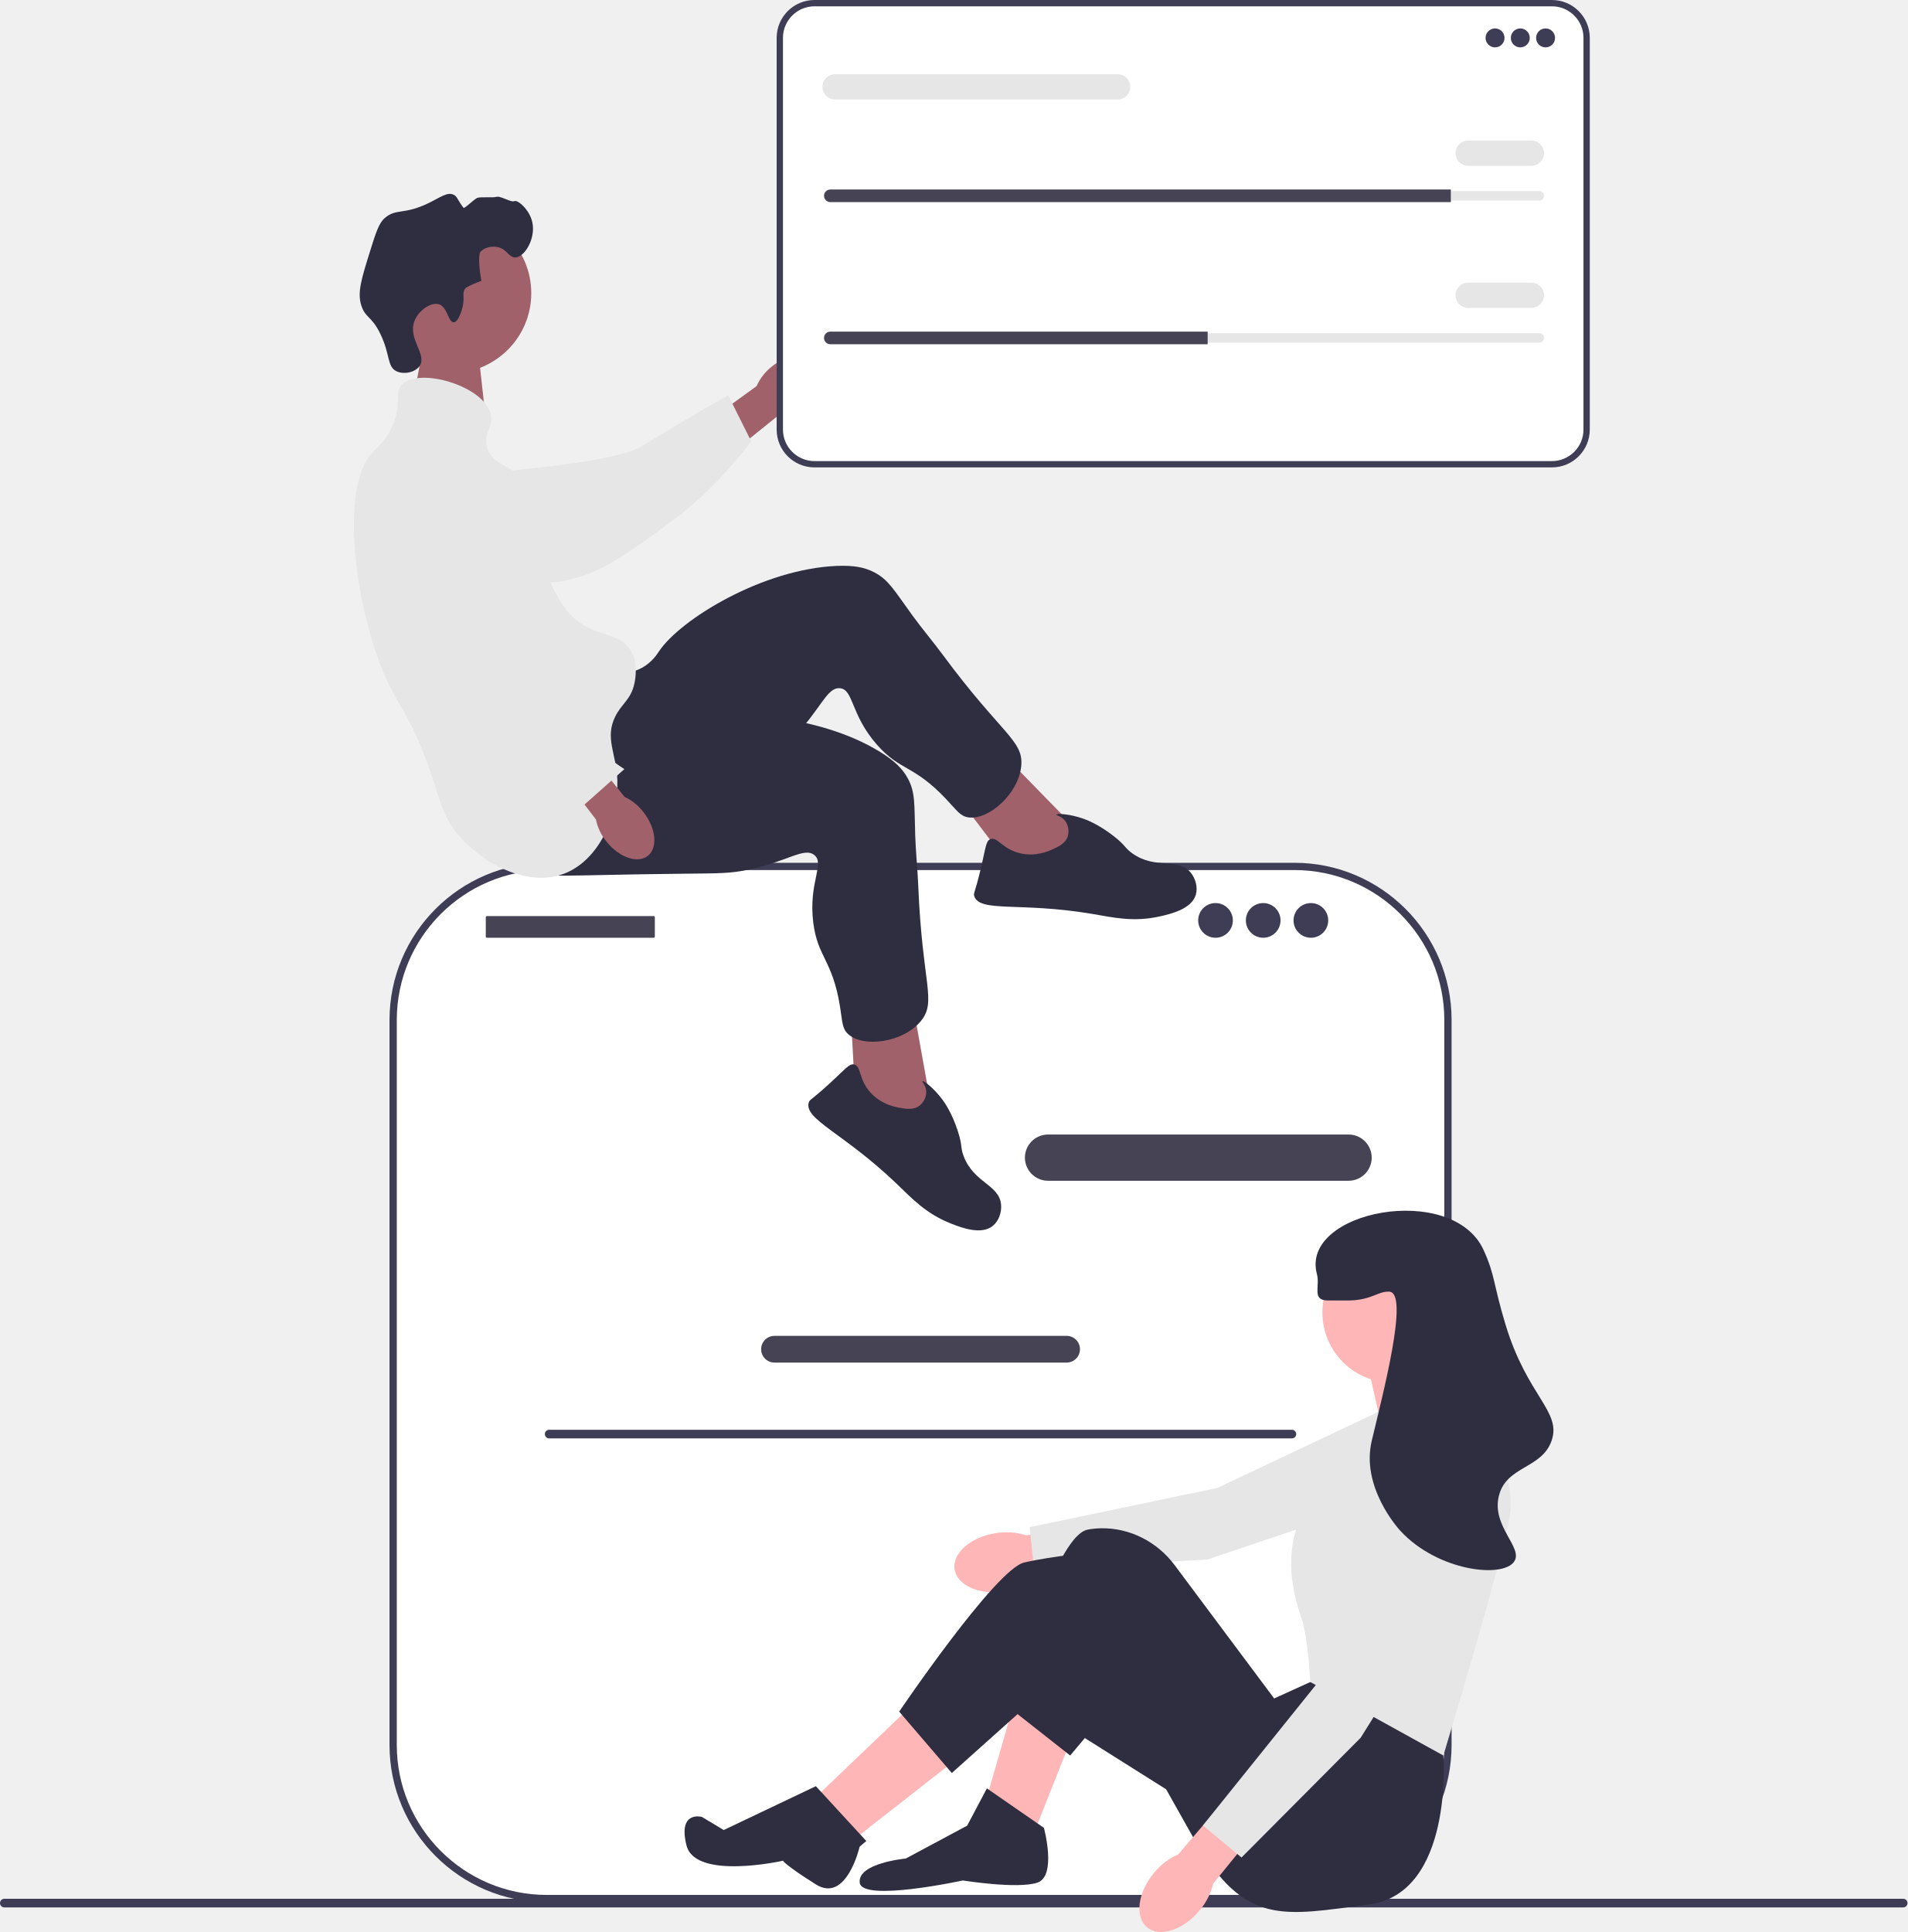
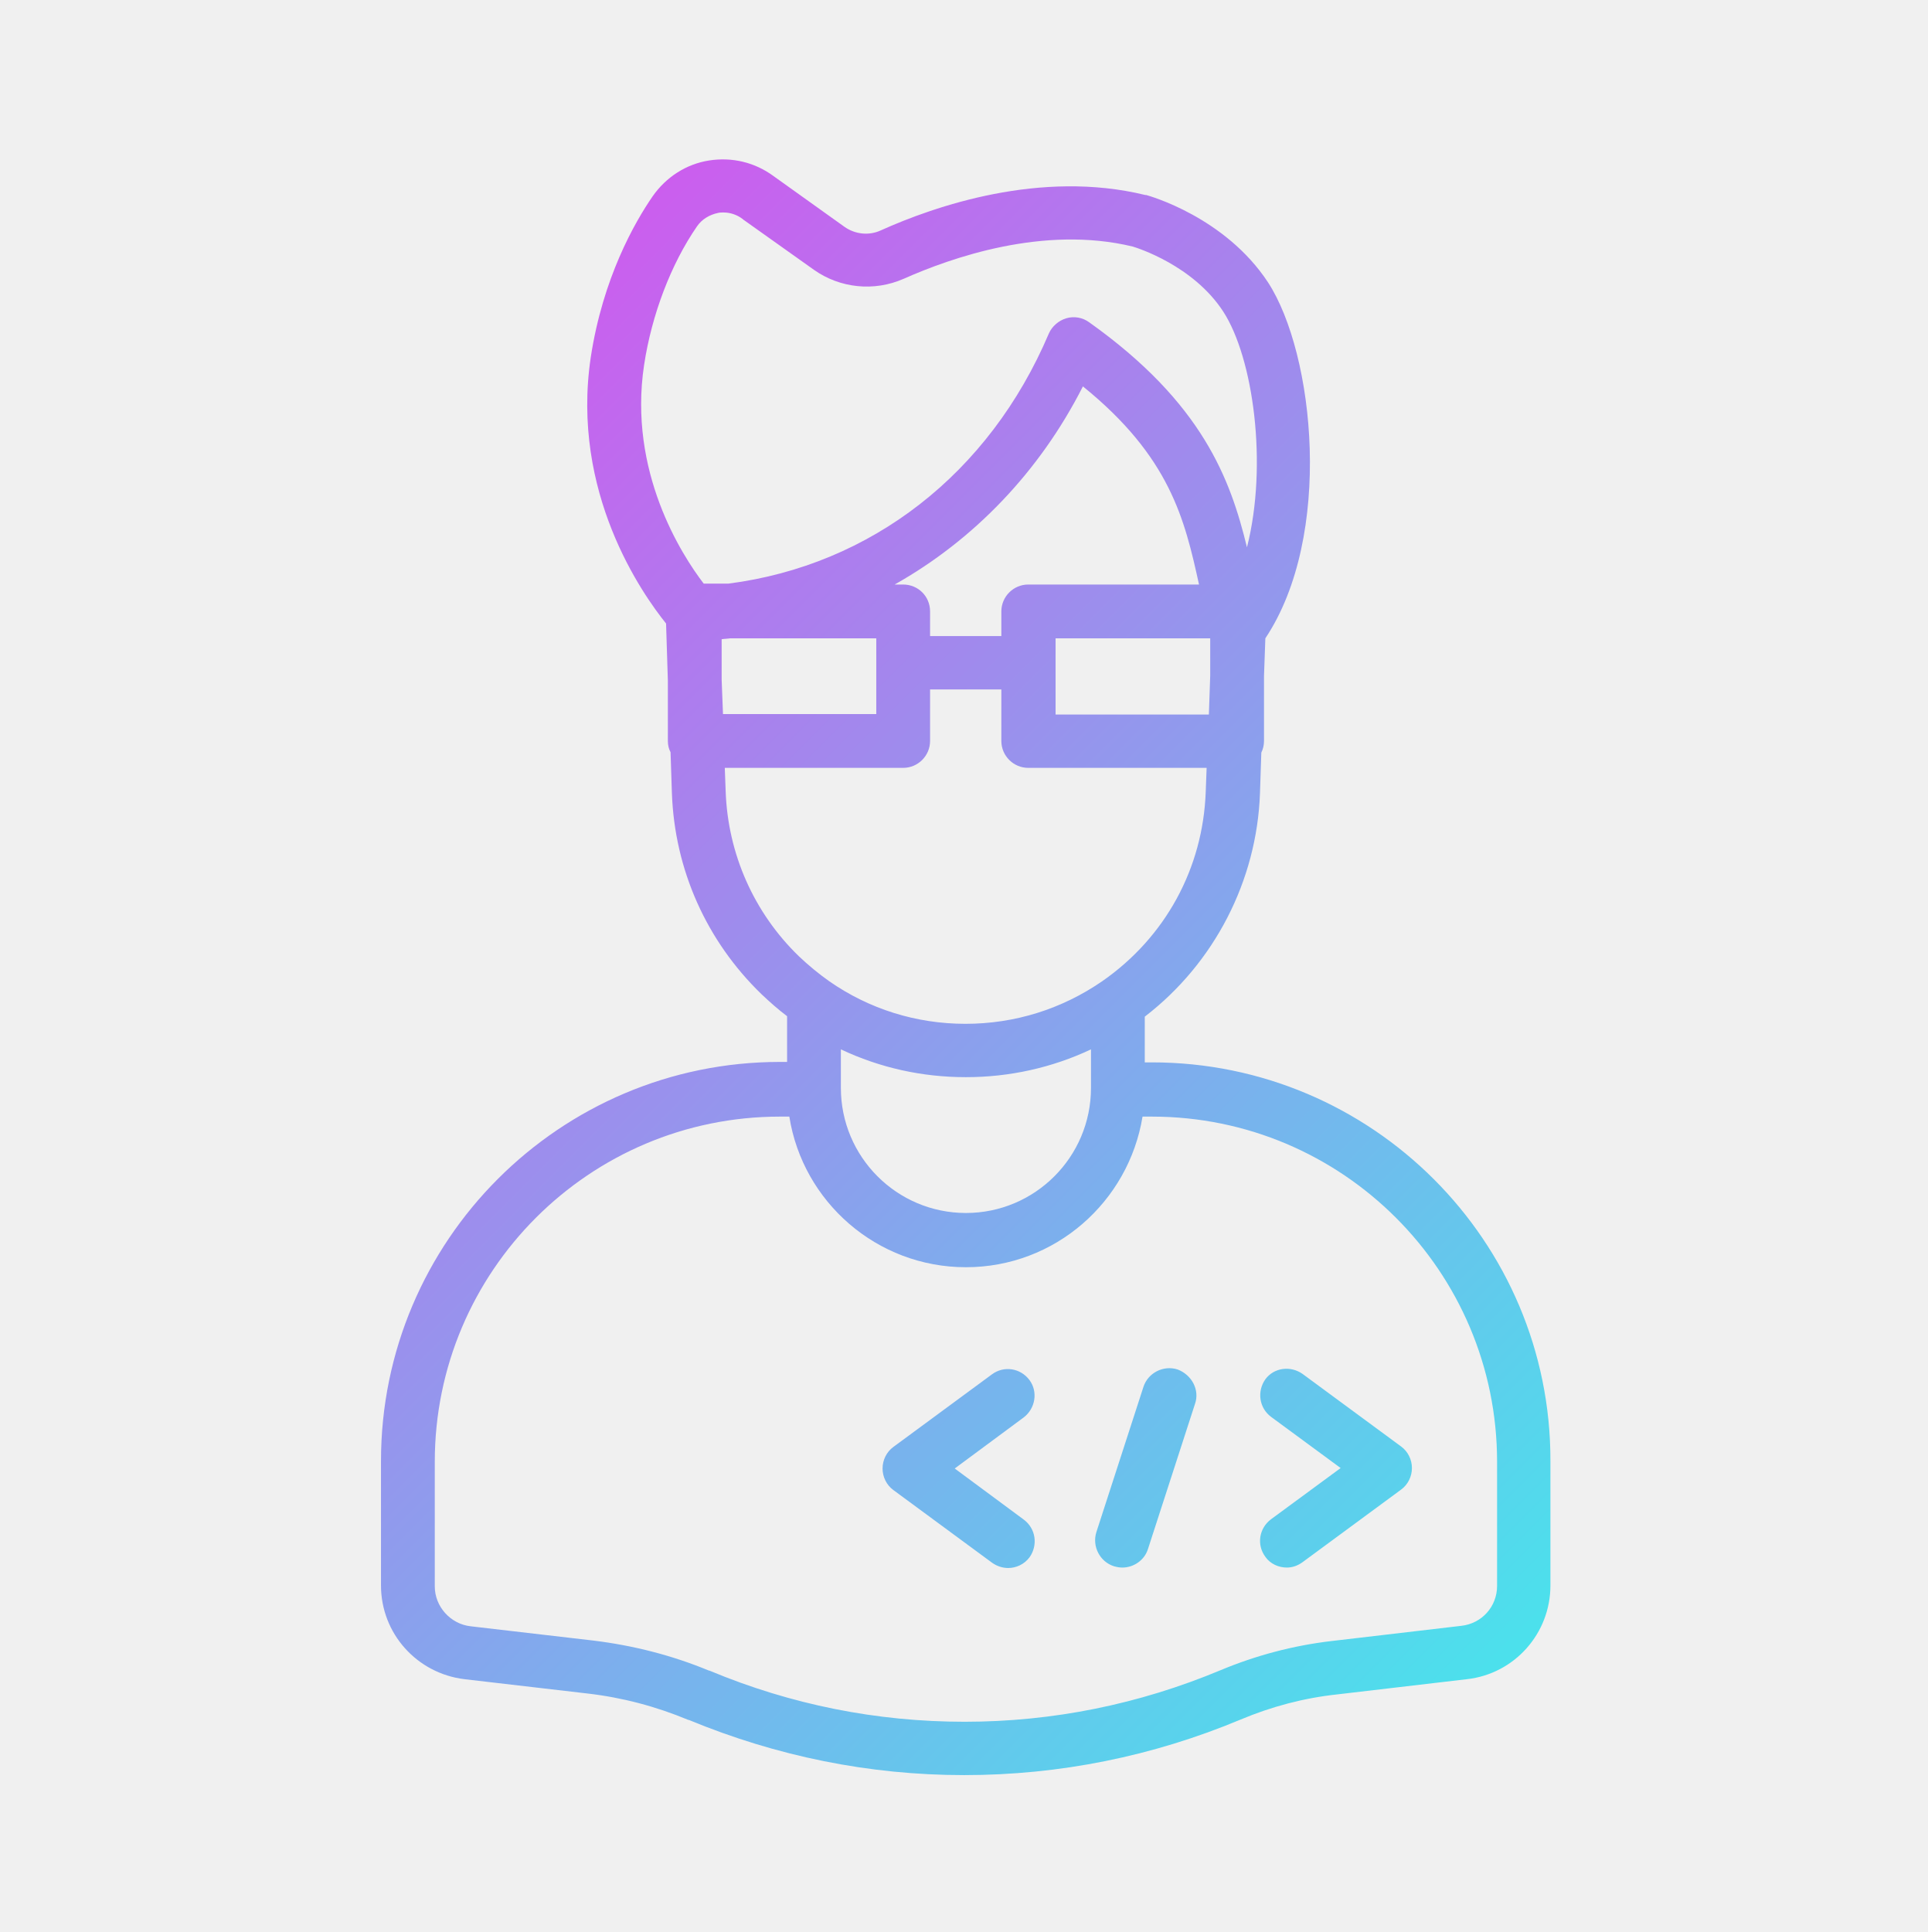
- <svg xmlns="http://www.w3.org/2000/svg" width="524.67" height="531.397" viewBox="0 0 524.67 531.397">
-   <polygon points="117.675 88.744 113.675 109.744 133.618 115.366 131.14 92.946 117.675 88.744" fill="#a0616a" />
-   <path d="M0,523.445c0,.66,.53,1.19,1.19,1.19H523.48c.66,0,1.19-.53,1.19-1.19,0-.66-.53-1.19-1.19-1.19H1.19c-.66,0-1.19,.53-1.19,1.19Z" fill="#3f3d56" />
-   <g>
-     <path d="M356.038,238.309H150.369c-23.323,0-42.23,18.907-42.23,42.23v199.433c0,23.323,18.907,42.23,42.23,42.23h205.669c23.323,0,42.23-18.907,42.23-42.23v-199.433c0-23.323-18.907-42.23-42.23-42.23v0Z" fill="#fff" />
-     <path d="M356.038,523.201H150.369c-23.837,0-43.23-19.393-43.23-43.229v-199.433c0-23.837,19.393-43.23,43.23-43.23h205.669c23.837,0,43.23,19.393,43.23,43.23v199.433c0,23.837-19.393,43.229-43.23,43.229h-0ZM150.369,239.309c-22.734,0-41.23,18.496-41.23,41.23v199.433c0,22.734,18.496,41.229,41.23,41.229h205.669c22.734,0,41.23-18.495,41.23-41.229v-199.433c0-22.734-18.496-41.23-41.23-41.23H150.369v-0Z" fill="#3f3d56" />
-     <path d="M370.936,324.77h-82.668c-3.506,0-6.359-2.853-6.359-6.359s2.853-6.359,6.359-6.359h82.668c3.506,0,6.359,2.853,6.359,6.359s-2.853,6.359-6.359,6.359h0Z" fill="#464454" />
-     <path d="M293.382,374.777h-80.357c-2.026,0-3.674-1.648-3.674-3.674s1.648-3.674,3.674-3.674h80.357c2.026,0,3.674,1.648,3.674,3.674s-1.648,3.674-3.674,3.674v0Z" fill="#464454" />
-     <rect x="133.618" y="251.967" width="46.498" height="5.961" rx=".31" ry=".31" fill="#464454" />
-     <circle cx="334.336" cy="253.159" r="4.769" fill="#3f3d56" />
-     <circle cx="347.451" cy="253.159" r="4.769" fill="#3f3d56" />
-     <circle cx="360.566" cy="253.159" r="4.769" fill="#3f3d56" />
-     <path d="M149.868,394.445c0,.66,.53,1.19,1.19,1.19h204.29c.66,0,1.19-.53,1.19-1.19,0-.66-.53-1.19-1.19-1.19H151.058c-.66,0-1.19,.53-1.19,1.19Z" fill="#3f3d56" />
-   </g>
-   <g>
-     <path id="uuid-d0b76542-8f08-4363-846d-0cc3b89caf22-169" d="M212.173,100.917c4.349-3.594,9.729-4.263,12.015-1.494,2.287,2.768,.614,7.924-3.737,11.519-1.718,1.46-3.761,2.487-5.958,2.995l-18.62,14.994-6.85-8.888,19.083-13.838c.914-2.062,2.308-3.875,4.066-5.288h-0Z" fill="#a0616a" />
-     <path d="M104.553,134.747c-.009-.663-.003-6.447,4.279-10.103,4.919-4.199,11.86-2.5,14.294-1.904,5.624,1.377,6.085,3.79,11.366,6.268,9.88,4.637-2.499,2.264,3.38,.777,2.035-.515,31.312-2.545,38.6-7.031,14.174-8.724,23.831-14.013,23.831-14.013l6.313,12.626s-9.129,12.694-21.977,22.097c-13.179,9.646-19.769,14.469-29.783,16.332-.862,.16-22.072,3.782-39.155-8.981-3.897-2.911-11.036-8.245-11.147-16.07v0Z" fill="#e6e6e6" />
-     <circle cx="124.136" cy="80.643" r="21.993" fill="#a0616a" />
-     <g>
-       <polygon points="296.375 228.398 273.725 205.213 262.034 217.409 278.908 239.639 295.646 241.553 296.375 228.398" fill="#a0616a" />
-       <path d="M167.046,184.922c1.325,.11,5.535,.953,9.558-1.26,2.746-1.511,4.155-3.757,4.63-4.472,5.901-8.863,28.552-22.684,48.881-23.535,4.604-.193,7.634,.341,10.388,1.776,3.905,2.036,5.464,4.952,10.42,11.783,2.711,3.737,5.71,7.257,8.454,10.97,16.062,21.736,22.151,23.443,21.529,30.411-.69,7.732-9.029,15.067-14.571,14.22-2.27-.347-3.149-1.925-6.181-5.12-8.891-9.368-12.57-7.637-18.9-14.812-7.391-8.377-6.423-15.323-10.279-15.591-3.576-.249-5.095,5.677-12.729,13.548-3.493,3.602-5.98,5.254-13.559,10.511-29.511,20.473-29.982,21.912-35.937,23.544-2.606,.714-21.1,5.785-27.688-2.284-10.31-12.627,14.046-50.682,25.983-49.69l0,0Z" fill="#2f2e41" />
-       <path d="M289.45,233.637c1.666-.748,3.614-1.623,4.24-3.634,.424-1.361,.18-3.039-.697-4.198-1.011-1.338-2.508-1.514-2.448-1.751,.092-.36,3.632-.22,7.517,1.154,.733,.259,4.055,1.473,8.28,4.772,3.385,2.643,2.93,3.173,5.053,4.697,6.516,4.678,12.628,.991,16.154,5.378,1.361,1.693,1.941,4.097,1.369,6.04-1.15,3.903-6.743,5.246-9.8,5.94-7.362,1.67-12.933,.307-18.752-.674-19.787-3.334-30.904-.298-32.392-4.881-.282-.868,.176-.794,1.702-7.16,1.506-6.284,1.456-8.01,2.739-8.513,1.93-.757,3.227,2.688,8.089,3.867,4.309,1.045,7.865-.552,8.944-1.036l-0-0Z" fill="#2f2e41" />
-     </g>
-     <g>
-       <polygon points="256.108 304.243 250.385 272.34 233.862 275.866 235.343 303.736 248.118 314.719 256.108 304.243" fill="#a0616a" />
-       <path d="M173.508,195.645c1.034,.835,4.044,3.897,8.617,4.325,3.121,.292,5.548-.776,6.342-1.1,9.86-4.02,36.364-2.737,53.662,7.974,3.917,2.426,6.125,4.569,7.598,7.303,2.088,3.877,1.741,7.166,2.006,15.601,.145,4.614,.65,9.211,.835,13.824,1.085,27.005,5.165,31.836,.737,37.253-4.913,6.01-15.932,7.397-20.042,3.584-1.683-1.561-1.524-3.361-2.239-7.707-2.097-12.744-6.112-13.378-7.321-22.869-1.411-11.082,3.29-16.286,.25-18.673-2.819-2.214-7.404,1.836-18.141,4.063-4.913,1.019-7.899,.989-17.122,1.084-35.915,.369-37.113,1.295-42.957-.698-2.557-.872-20.707-7.062-21.628-17.438-1.44-16.237,40.082-34.049,49.402-26.526l0-0Z" fill="#2f2e41" />
-       <path d="M247.436,304.689c1.798,.316,3.901,.687,5.549-.626,1.115-.888,1.855-2.414,1.781-3.865-.086-1.675-1.225-2.661-1.042-2.823,.279-.246,3.128,1.858,5.572,5.176,.461,.626,2.528,3.496,4.172,8.598,1.317,4.088,.643,4.27,1.543,6.723,2.765,7.53,9.893,7.911,10.347,13.521,.175,2.165-.694,4.48-2.26,5.767-3.143,2.584-8.525,.555-11.444-.588-7.029-2.752-10.874-7.009-15.138-11.087-14.5-13.87-25.404-17.6-24.062-22.228,.254-.876,.591-.558,5.429-4.969,4.775-4.354,5.703-5.81,7.046-5.506,2.023,.457,1.16,4.036,4.522,7.742,2.979,3.284,6.818,3.96,7.983,4.165h0Z" fill="#2f2e41" />
-     </g>
-     <path d="M127.135,84.847c.856-3.063-.219-4.179,.877-5.554,0-0,.441-.553,4.384-2.046h0c-1.163-6.75-.292-7.892-.292-7.892,1.004-1.316,3.015-1.634,4.384-1.461,2.896,.364,3.408,2.982,5.261,2.923,2.56-.081,5.63-5.205,4.677-9.646-.777-3.622-4.129-6.313-4.969-5.846-.833,.463-3.832-1.578-4.969-1.169-.777,.279-4.432-.092-5.261,.292-.905,.42-3.498,3.035-3.745,2.705-1.722-2.289-1.686-3.089-2.685-3.582-1.771-.874-3.696,.742-7.015,2.338-6.83,3.285-8.829,1.325-11.984,4.092-1.594,1.398-2.448,4.069-4.092,9.353-2.299,7.391-3.449,11.086-2.338,14.615,1.132,3.598,2.8,2.815,5.261,7.892,2.74,5.651,1.796,8.936,4.384,10.23,2.001,1,5.216,.364,6.43-1.461,2.079-3.125-3.294-7.352-1.461-12.276,1.125-3.023,4.595-5.315,6.723-4.677,2.406,.722,2.583,5.036,4.092,4.969,1.292-.057,2.189-3.266,2.338-3.8l-0-0Z" fill="#2f2e41" />
-     <path d="M110.474,105.892c4.5-5.046,22.832,.177,24.553,8.184,.708,3.294-1.905,4.684-1.169,8.476,1.076,5.547,7.169,5.169,11.692,10.815,6.421,8.016-.194,15.852,7.015,29.229,1.54,2.859,2.839,5.268,5.554,7.6,6.23,5.351,12.027,3.516,15.199,8.476,2.372,3.71,1.397,8.282,1.169,9.353-.936,4.392-3.473,5.462-5.261,9.061-2.975,5.988,.393,10.384,.585,17.538,.239,8.951-4.517,21.358-14.03,25.429-10.687,4.574-23.577-3.001-29.814-10.523-3.722-4.488-4.802-8.628-6.43-13.738-7.277-22.837-11.388-20.772-16.953-38.875-6.362-20.695-7.612-44.941,0-52.613,1.009-1.017,3.786-3.367,5.554-7.6,2.379-5.695,.324-8.556,2.338-10.815h0Z" fill="#e6e6e6" />
-     <g>
-       <path id="uuid-35da8825-ceb1-46f8-a8e3-884fcc945dd4-170" d="M176.973,223.359c3.489,4.433,4.03,9.827,1.208,12.047-2.822,2.22-7.937,.426-11.427-4.01-1.418-1.753-2.396-3.819-2.852-6.028l-14.547-18.971,7.517-5.733,14.911,18.503c2.04,.962,3.819,2.4,5.19,4.191h-0Z" fill="#a0616a" />
-       <path d="M123.697,125.123c.647-.145,6.311-1.319,10.763,2.127,5.115,3.959,4.867,11.1,4.78,13.605-.201,5.786-2.468,6.73-3.817,12.406-2.524,10.619,2.283,20.487,4.938,25.939,.919,1.887,3.872,7.662,9.75,13.881,11.432,12.095,21.632,18.46,21.632,18.46l-10.958,9.74s-17.455-5.32-29.282-15.979c-12.132-10.934-30.789-49.619-34.657-59.043-.333-.812,4.385,12.382,13.393-6.946,2.055-4.409,5.82-12.486,13.457-14.192h-0Z" fill="#e6e6e6" />
-     </g>
-   </g>
-   <g>
-     <path id="uuid-ba1531a6-e7ab-4297-b996-1d676f43fe3f-171" d="M273.945,421.686c-6.965,1.068-12.06,5.527-11.38,9.959,.68,4.433,6.877,7.159,13.845,6.09,2.789-.389,5.444-1.44,7.744-3.065l29.454-4.896-1.966-11.643-29.388,4.159c-2.682-.862-5.531-1.069-8.309-.604h-0Z" fill="#ffb6b6" />
-     <polygon points="400.87 385.395 389.449 409.63 332.034 428.958 284.392 431.499 283.199 420.056 334.832 409.26 387.815 384.223 400.87 385.395" fill="#e6e6e6" />
-     <polygon points="294.976 477.416 284.722 503.351 271.453 494.304 279.294 467.162 294.976 477.416" fill="#ffb6b6" />
-     <polygon points="252.152 467.765 225.01 493.701 235.866 505.161 263.612 483.447 252.152 467.765" fill="#ffb6b6" />
-     <polygon points="405.957 383.323 405.655 381.212 398.719 367.641 375.799 373.673 380.021 392.37 405.957 383.323" fill="#ffb6b6" />
-     <path d="M396.306,473.797l.705,9.059s2.914,37.987-20.609,41.003-33.777,6.032-47.649-17.492l-21.714-38.602-12.683,15.091-16.872-13.281s12.063-47.046,21.714-48.856c1.206-.226,2.413-.339,3.6-.364,7.989-.166,15.521,3.741,20.301,10.145l27.367,36.662,9.952-4.524,35.888,11.158v-0Z" fill="#2f2e41" />
-     <path d="M266.024,502.145l5.428-10.254,15.682,10.857s3.619,13.269-1.809,15.079-20.507-.603-20.507-.603c0,0-27.745,6.032-28.348,.603s12.666-6.635,12.666-6.635l16.888-9.047,0-0Z" fill="#2f2e41" />
-     <path d="M325.134,494.907l-41.919-26.413-21.412,19.175-14.476-16.888s26.539-39.205,34.38-41.015,20.507-3.016,20.507-3.016l38.602,35.586-15.682,32.571v-0Z" fill="#2f2e41" />
-     <path d="M224.406,491.288l13.873,15.079-1.829,1.565s-3.599,15.675-12.043,10.372-9.047-6.509-9.047-6.509c0,0-24.126,5.428-26.539-4.222s4.222-7.841,4.222-7.841l6.024,3.619,25.34-12.063,0,0Z" fill="#2f2e41" />
-     <circle cx="383.037" cy="361.006" r="19.301" fill="#ffb6b6" />
-     <path d="M378.513,388.45l27.745-8.444s10.857,25.333,9.047,36.793c-1.809,11.46-18.295,66.058-18.295,66.058l-36.593-20.218s-.603-12.063-2.413-17.492-7.539-22.015,5.127-35.888,15.381-20.809,15.381-20.809l-0,0Z" fill="#e6e6e6" />
-     <g>
-       <path id="uuid-375aaccb-22f9-42b6-a352-baabb12db8d2-172" d="M317.448,515.102c-4.515,5.41-5.384,12.124-1.941,14.997,3.443,2.873,9.894,.816,14.41-4.596,1.834-2.137,3.129-4.682,3.777-7.423l18.842-23.162-9.178-7.428-19.281,22.565c-2.581,1.128-4.854,2.859-6.629,5.046l0-0Z" fill="#ffb6b6" />
-       <polygon points="399.795 400.619 406.353 426.595 374.256 477.974 341.49 510.905 330.869 502.094 363.915 460.977 388.963 408 399.795 400.619" fill="#e6e6e6" />
-     </g>
-     <path d="M365.244,357.689c4.95-.012,5.231,.021,6.032,0,6.139-.162,7.745-2.577,10.857-2.413,5.554,.294-1.776,28.141-4.825,41.015-2.99,12.626,7.115,23.94,7.841,24.729,10.257,11.155,28.273,13.194,31.364,8.444,2.502-3.845-6.366-9.691-4.222-18.095,2.095-8.215,11.771-7.34,14.476-15.079,2.832-8.105-6.686-12.192-12.666-31.967-3.434-11.357-2.827-13.473-6.032-20.507-8.566-18.802-50.554-10.797-45.84,6.635,.912,3.372-1.515,7.249,3.016,7.238v-0Z" fill="#2f2e41" />
-   </g>
-   <g>
-     <path d="M426.876,128.561H224.026c-5.737,0-10.403-4.667-10.403-10.403V10.403c0-5.736,4.667-10.403,10.403-10.403h202.851c5.737,0,10.403,4.667,10.403,10.403V118.157c0,5.736-4.667,10.403-10.403,10.403Z" fill="#fff" />
-     <path d="M426.876,128.561H224.026c-5.737,0-10.403-4.667-10.403-10.403V10.403c0-5.736,4.667-10.403,10.403-10.403h202.851c5.737,0,10.403,4.667,10.403,10.403V118.157c0,5.736-4.667,10.403-10.403,10.403ZM224.026,1.737c-4.778,0-8.666,3.888-8.666,8.666V118.157c0,4.778,3.888,8.666,8.666,8.666h202.851c4.778,0,8.666-3.888,8.666-8.666V10.403c0-4.778-3.888-8.666-8.666-8.666H224.026Z" fill="#3f3d56" />
-     <circle cx="411.22" cy="10.424" r="2.606" fill="#3f3d56" />
-     <circle cx="418.169" cy="10.424" r="2.606" fill="#3f3d56" />
-     <circle cx="425.119" cy="10.424" r="2.606" fill="#3f3d56" />
-     <path d="M228.389,52.554c-.719,0-1.303,.584-1.303,1.303,0,.35,.135,.674,.381,.914,.248,.254,.572,.389,.922,.389h194.992c.719,0,1.303-.584,1.303-1.303,0-.35-.135-.674-.381-.914-.248-.254-.572-.389-.922-.389H228.389Z" fill="#e6e6e6" />
-     <path d="M399.059,52.119v3.475H228.389c-.478,0-.912-.191-1.225-.513-.321-.313-.513-.747-.513-1.225,0-.956,.782-1.737,1.737-1.737h170.67Z" fill="#464454" />
-     <path d="M421.21,45.604h-17.373c-1.916,0-3.475-1.558-3.475-3.475s1.559-3.475,3.475-3.475h17.373c1.916,0,3.475,1.558,3.475,3.475s-1.559,3.475-3.475,3.475Z" fill="#e6e6e6" />
-     <path d="M307.416,27.363h-77.724c-1.916,0-3.475-1.558-3.475-3.475s1.559-3.475,3.475-3.475h77.724c1.916,0,3.475,1.558,3.475,3.475s-1.559,3.475-3.475,3.475Z" fill="#e6e6e6" />
-     <path d="M228.389,91.643c-.719,0-1.303,.584-1.303,1.303,0,.35,.135,.674,.381,.914,.248,.254,.572,.389,.922,.389h194.992c.719,0,1.303-.584,1.303-1.303,0-.35-.135-.674-.381-.914-.248-.254-.572-.389-.922-.389H228.389Z" fill="#e6e6e6" />
-     <path d="M332.173,91.209v3.475h-103.783c-.478,0-.912-.191-1.225-.513-.321-.313-.513-.747-.513-1.225,0-.956,.782-1.737,1.737-1.737h103.783Z" fill="#464454" />
-     <path d="M421.21,84.694h-17.373c-1.916,0-3.475-1.558-3.475-3.475s1.559-3.475,3.475-3.475h17.373c1.916,0,3.475,1.558,3.475,3.475s-1.559,3.475-3.475,3.475Z" fill="#e6e6e6" />
-   </g>
+ <svg xmlns="http://www.w3.org/2000/svg" width="430" height="431" viewBox="0 0 430 431" fill="none">
+   <path d="M257 236.999H255.4V226.799C270.9 214.899 280.4 196.499 281.1 176.999L281.4 167.899C281.8 167.099 282 166.199 282 165.299V150.799L282.3 142.399C297.5 119.599 293.3 78.999 282.9 62.999C273.3 48.399 256.4 43.699 255.7 43.499C255.6 43.499 255.6 43.499 255.5 43.499C232.1 37.799 208.5 45.999 196.5 51.399C193.9 52.599 190.8 52.299 188.4 50.599L172.6 39.299C168.4 36.199 163.3 34.999 158.2 35.799C153.1 36.599 148.6 39.499 145.6 43.799C141.6 49.599 134.5 61.999 131.8 79.699C127.3 109.899 143.3 132.499 148.6 139.099L149 151.799V165.299C149 166.199 149.2 167.099 149.6 167.799L149.9 176.899C150.5 193.999 157.6 209.899 169.9 221.799C171.7 223.499 173.6 225.199 175.6 226.699V236.899H174C124.9 236.899 85 276.799 85 325.899V353.699C85 364.399 93 373.299 103.6 374.599L131.1 377.799C138.9 378.699 146.4 380.699 153.6 383.699H153.7C173.3 391.799 193.9 395.999 215.1 395.999C236.4 395.999 257.2 391.799 276.8 383.599C283.7 380.699 290.9 378.799 298.3 377.999L327.3 374.599C337.9 373.399 345.9 364.399 345.9 353.699V325.899C346 276.899 306.1 236.999 257 236.999ZM187.6 234.099C196.3 238.199 205.7 240.299 215.5 240.299C225.2 240.299 234.7 238.199 243.4 234.099V242.699C243.4 258.099 230.9 270.599 215.5 270.599C200.1 270.599 187.6 258.099 187.6 242.699V234.099ZM161 151.599V142.599C161.6 142.499 162.3 142.499 162.9 142.399H195.5V159.299H161.3L161 151.599ZM201.5 130.399H199.6C217.2 120.499 231.9 105.299 241.6 86.199C261 101.899 264.3 115.799 267.5 130.399H229.4C226.1 130.399 223.4 133.099 223.4 136.399V141.899H207.5V136.399C207.5 132.999 204.8 130.399 201.5 130.399ZM235.5 142.399H270V150.699L269.7 159.399H235.5V142.399ZM143.7 81.399C145.4 70.199 149.7 58.899 155.5 50.499C156.6 48.899 158.3 47.899 160.2 47.499C160.6 47.399 161 47.399 161.4 47.399C162.9 47.399 164.4 47.899 165.6 48.799C165.6 48.799 165.7 48.799 165.7 48.899L181.6 60.199C187.4 64.299 195 65.099 201.6 62.199C212.2 57.499 232.8 50.199 252.7 54.999C253.7 55.299 266.2 59.199 272.9 69.499C279.6 79.799 282.9 103.599 278.2 122.099C274.5 106.899 268.3 89.899 243 71.899C241.5 70.799 239.6 70.499 237.9 70.999C236.2 71.499 234.7 72.799 234 74.399C220.7 105.699 194.3 126.099 162.5 130.199H157C152.1 123.799 140.1 105.199 143.7 81.399ZM161.9 176.599L161.7 171.299H201.5C204.8 171.299 207.5 168.599 207.5 165.299V153.799H223.4V165.299C223.4 168.599 226.1 171.299 229.4 171.299H269.2L269 176.599C268.4 193.699 260 209.099 245.9 218.899C236.9 225.099 226.4 228.399 215.4 228.399C204.4 228.399 193.9 225.099 185 218.899C182.6 217.199 180.3 215.299 178.2 213.299C168.2 203.599 162.4 190.499 161.9 176.599ZM334 353.799C334 358.399 330.6 362.199 326 362.699L297 366.099C288.5 367.099 280.2 369.299 272.3 372.599C254.1 380.199 234.9 384.099 215.2 384.099C195.6 384.099 176.5 380.299 158.3 372.699H158.2C150 369.299 141.4 367.099 132.5 365.999L105 362.799C100.5 362.299 97 358.399 97 353.899V326.099C97 283.599 131.5 249.099 174 249.099H176.1C179.1 268.099 195.6 282.699 215.5 282.699C235.4 282.699 251.8 268.099 254.9 249.099H257C299.5 249.099 334 283.599 334 326.099V353.799ZM228.4 316.199L213 327.599L228.4 338.999C231.1 340.999 231.6 344.699 229.7 347.399C228.5 348.999 226.7 349.799 224.9 349.799C223.7 349.799 222.4 349.399 221.3 348.599L199.3 332.399C197.8 331.299 196.9 329.499 196.9 327.599C196.9 325.699 197.8 323.899 199.3 322.799L221.3 306.599C224 304.599 227.7 305.199 229.7 307.899C231.6 310.499 231 314.199 228.4 316.199ZM290.6 306.499L312.6 322.699C314.1 323.799 315 325.599 315 327.499C315 329.399 314.1 331.199 312.6 332.299L290.6 348.499C289.5 349.299 288.3 349.699 287.1 349.699C285.3 349.699 283.4 348.899 282.3 347.299C280.3 344.599 280.9 340.899 283.6 338.899L299.1 327.499L283.6 316.099C280.9 314.099 280.4 310.399 282.3 307.699C284.2 305.099 287.9 304.599 290.6 306.499ZM266.6 313.199L256.1 345.599C255.3 348.099 252.9 349.699 250.4 349.699C249.8 349.699 249.2 349.599 248.5 349.399C245.4 348.399 243.6 344.999 244.6 341.799L255.1 309.399C256.1 306.299 259.5 304.499 262.7 305.499C265.9 306.699 267.7 310.099 266.6 313.199Z" fill="url(#paint0_linear_2035_3427)" />
+   <defs>
+     <linearGradient id="paint0_linear_2035_3427" x1="80.351" y1="108.55" x2="340.117" y2="368.316" gradientUnits="userSpaceOnUse">
+       <stop stop-color="#CB5EEE" />
+       <stop offset="1" stop-color="#4BE1EC" />
+     </linearGradient>
+   </defs>
</svg>
